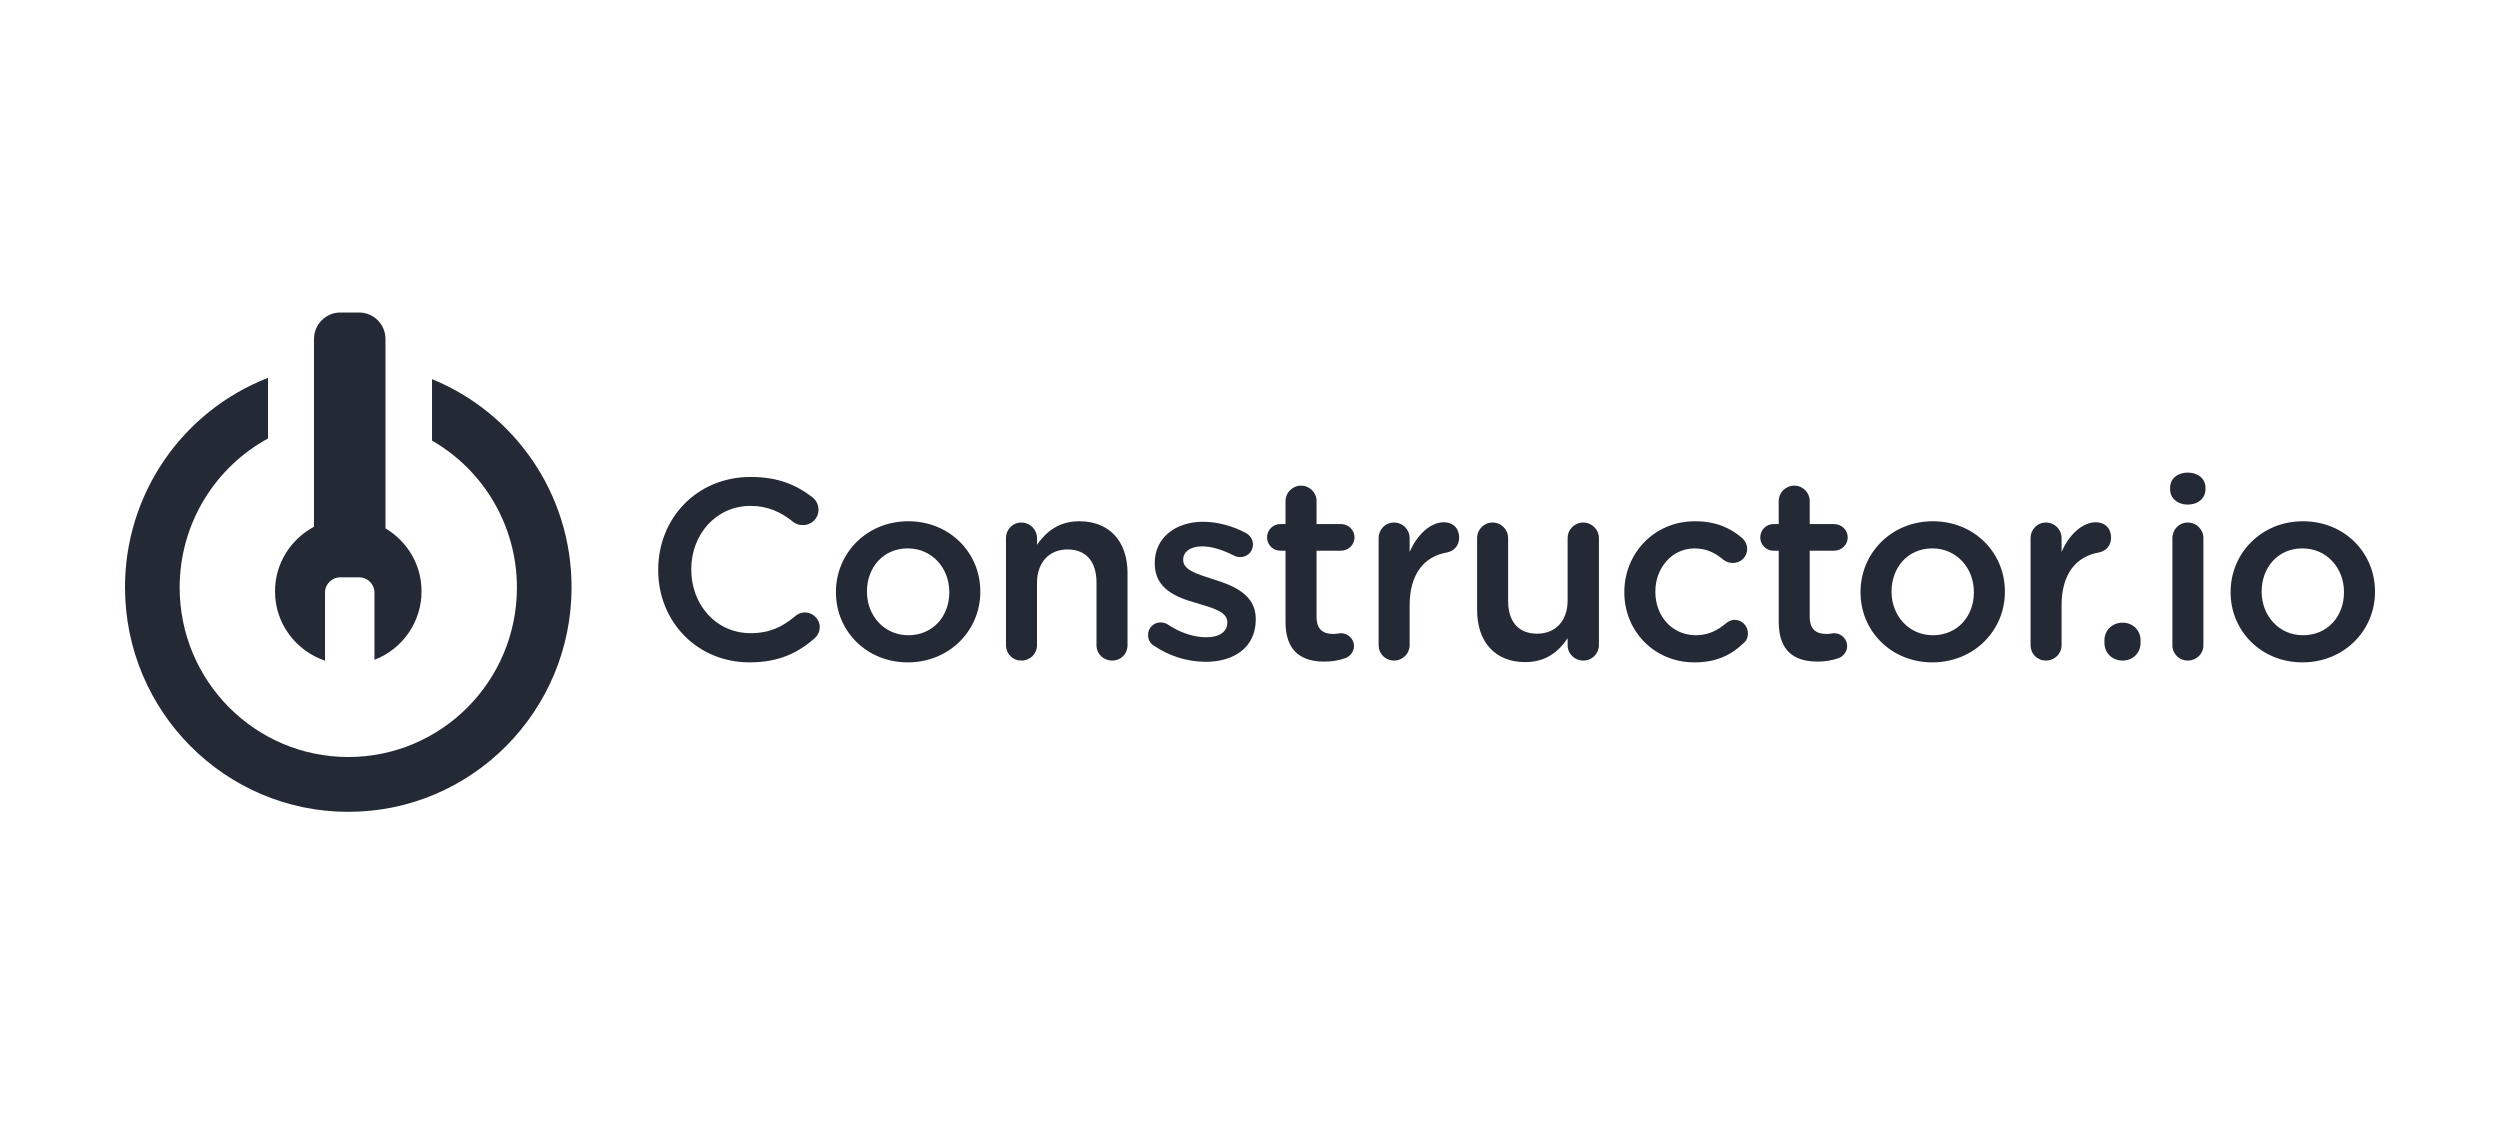
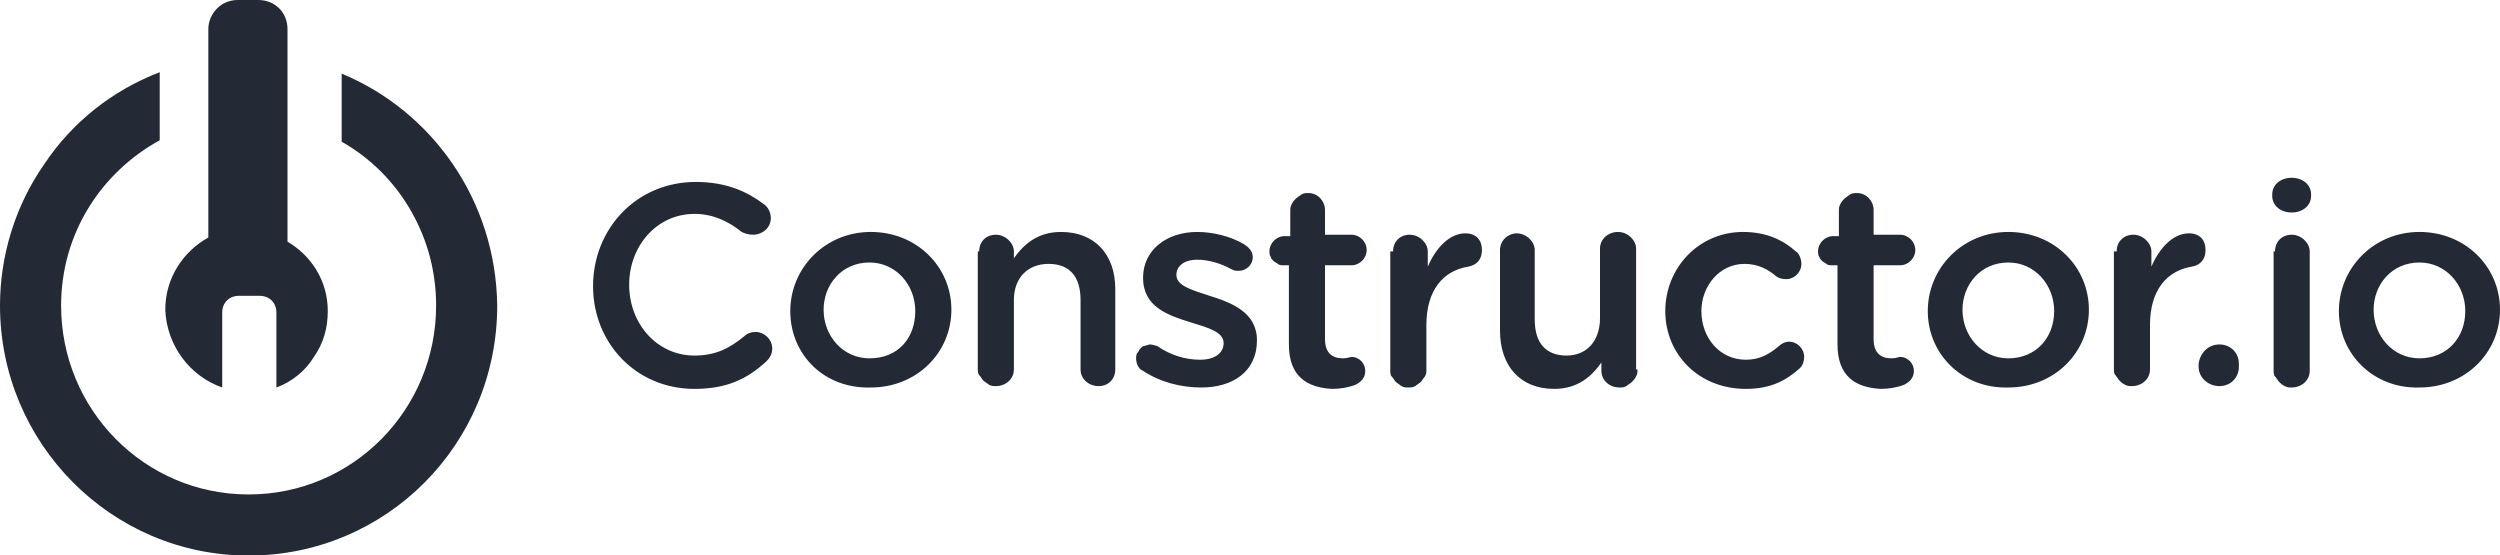
- <svg xmlns="http://www.w3.org/2000/svg" width="200" height="90" viewBox="0 0 200 90" fill="none">
-   <path d="M34.561 30.331V35.247C36.627 36.437 38.343 38.15 39.535 40.214C40.728 42.278 41.355 44.62 41.353 47.004C41.353 54.491 35.313 60.56 27.863 60.56C20.413 60.56 14.373 54.491 14.373 47.004C14.373 41.852 17.233 37.371 21.443 35.078V30.227C18.069 31.54 15.17 33.843 13.128 36.833C11.086 39.823 9.996 43.36 10 46.981C10 56.903 17.998 64.947 27.863 64.947C37.728 64.947 45.725 56.903 45.725 46.98C45.725 39.442 41.105 32.998 34.561 30.331ZM26.001 52.856V47.408C26.001 46.734 26.547 46.188 27.217 46.188H28.74C29.411 46.188 29.956 46.734 29.956 47.408V52.784C31.064 52.359 32.018 51.609 32.69 50.631C33.363 49.653 33.724 48.495 33.724 47.308C33.724 45.154 32.56 43.293 30.839 42.268V27.119C30.839 25.949 29.895 25 28.729 25H27.229C26.063 25 25.119 25.95 25.119 27.119V42.142C23.272 43.132 22 45.06 22 47.307C22 49.897 23.682 52.071 26 52.855" fill="#242A35" />
-   <path fill-rule="evenodd" clip-rule="evenodd" d="M52.656 45.613V45.573C52.656 41.495 55.712 38.156 60.062 38.156C62.278 38.156 63.734 38.812 64.986 39.774C65.253 39.979 65.479 40.327 65.479 40.778C65.479 41.474 64.924 42.008 64.227 42.008C63.878 42.008 63.632 41.884 63.467 41.761C62.482 40.963 61.416 40.471 60.042 40.471C57.312 40.471 55.302 42.725 55.302 45.532V45.573C55.302 48.379 57.292 50.653 60.042 50.653C61.56 50.653 62.586 50.161 63.632 49.281C63.817 49.117 64.083 48.994 64.39 48.994C65.026 48.994 65.58 49.526 65.58 50.161C65.58 50.551 65.396 50.858 65.17 51.063C63.817 52.251 62.278 52.989 59.959 52.989C55.774 52.989 52.656 49.731 52.656 45.613ZM75.943 47.396V47.356C75.943 45.449 74.567 43.872 72.619 43.872C70.629 43.872 69.357 45.429 69.357 47.315V47.356C69.357 49.24 70.732 50.818 72.661 50.818C74.671 50.818 75.943 49.26 75.943 47.396ZM66.874 47.396V47.356C66.874 44.26 69.337 41.7 72.661 41.7C75.983 41.7 78.425 44.22 78.425 47.315V47.356C78.425 50.429 75.963 52.99 72.619 52.99C69.316 52.99 66.874 50.47 66.874 47.396ZM80.478 43.053C80.478 42.356 81.01 41.803 81.708 41.803C82.406 41.803 82.96 42.356 82.96 43.053V43.584C83.658 42.581 84.663 41.7 86.346 41.7C88.786 41.7 90.202 43.34 90.202 45.84V51.617C90.202 52.314 89.67 52.846 88.972 52.846C88.274 52.846 87.72 52.314 87.72 51.616V46.596C87.72 44.916 86.878 43.955 85.402 43.955C83.965 43.955 82.96 44.958 82.96 46.638V51.617C82.96 52.314 82.406 52.846 81.709 52.846C81.547 52.847 81.386 52.817 81.236 52.755C81.087 52.694 80.95 52.604 80.836 52.489C80.721 52.375 80.63 52.238 80.569 52.089C80.508 51.939 80.477 51.778 80.478 51.616V43.053ZM92.316 51.657C92.05 51.514 91.844 51.207 91.844 50.797C91.843 50.665 91.868 50.533 91.918 50.411C91.968 50.288 92.042 50.177 92.135 50.083C92.229 49.989 92.341 49.916 92.463 49.866C92.586 49.816 92.718 49.791 92.85 49.793C93.055 49.793 93.24 49.855 93.384 49.936C94.429 50.633 95.516 50.981 96.502 50.981C97.568 50.981 98.184 50.531 98.184 49.814V49.773C98.184 48.933 97.036 48.645 95.764 48.257C94.163 47.806 92.378 47.15 92.378 45.081V45.04C92.378 42.99 94.081 41.742 96.235 41.742C97.384 41.742 98.595 42.068 99.641 42.622C99.99 42.806 100.236 43.134 100.236 43.565C100.236 44.139 99.785 44.569 99.21 44.569C99.038 44.572 98.868 44.529 98.717 44.446C97.835 43.996 96.932 43.708 96.173 43.708C95.209 43.708 94.655 44.158 94.655 44.773V44.814C94.655 45.612 95.825 45.942 97.097 46.352C98.676 46.842 100.462 47.56 100.462 49.506V49.547C100.462 51.822 98.696 52.947 96.44 52.947C94.968 52.936 93.532 52.487 92.316 51.657ZM102.842 49.752V44.057H102.432C102.292 44.058 102.153 44.031 102.023 43.978C101.893 43.925 101.775 43.846 101.676 43.747C101.577 43.648 101.499 43.53 101.445 43.4C101.392 43.27 101.365 43.131 101.366 42.991C101.366 42.396 101.837 41.926 102.431 41.926H102.841V40.081C102.842 39.918 102.876 39.757 102.94 39.607C103.003 39.457 103.096 39.321 103.212 39.207C103.329 39.093 103.466 39.003 103.617 38.942C103.768 38.881 103.93 38.85 104.093 38.852C104.77 38.852 105.325 39.406 105.325 40.081V41.926H107.273C107.869 41.926 108.362 42.396 108.362 42.991C108.362 43.585 107.869 44.057 107.273 44.057H105.325V49.363C105.325 50.326 105.817 50.716 106.659 50.716C106.946 50.716 107.192 50.653 107.273 50.653C107.828 50.653 108.32 51.104 108.32 51.678C108.32 52.129 108.013 52.497 107.663 52.641C107.117 52.835 106.541 52.932 105.961 52.928C104.134 52.928 102.841 52.129 102.841 49.752H102.842ZM110.29 43.053C110.29 42.356 110.823 41.803 111.52 41.803C112.217 41.803 112.772 42.356 112.772 43.053V44.158C113.347 42.807 114.415 41.782 115.502 41.782C116.281 41.782 116.732 42.294 116.732 43.012C116.732 43.666 116.302 44.097 115.748 44.199C113.983 44.507 112.772 45.859 112.772 48.42V51.617C112.771 51.78 112.737 51.941 112.673 52.091C112.61 52.241 112.517 52.377 112.401 52.491C112.284 52.605 112.147 52.695 111.996 52.756C111.845 52.817 111.683 52.848 111.52 52.846C111.358 52.847 111.198 52.816 111.048 52.755C110.898 52.694 110.762 52.603 110.647 52.489C110.533 52.374 110.442 52.238 110.381 52.088C110.32 51.938 110.289 51.778 110.29 51.616V43.053ZM127.914 51.617C127.913 51.78 127.879 51.941 127.816 52.091C127.752 52.241 127.659 52.377 127.543 52.492C127.427 52.606 127.289 52.696 127.138 52.757C126.987 52.818 126.825 52.849 126.662 52.847C125.986 52.847 125.411 52.313 125.411 51.617V51.063C124.714 52.088 123.708 52.969 122.026 52.969C119.585 52.969 118.169 51.329 118.169 48.81V43.052C118.169 42.356 118.723 41.802 119.399 41.802C120.097 41.802 120.65 42.356 120.65 43.052V48.072C120.65 49.752 121.492 50.694 122.97 50.694C124.405 50.694 125.41 49.711 125.41 48.03V43.052C125.41 42.356 125.965 41.802 126.662 41.802C127.339 41.802 127.914 42.356 127.914 43.052V51.616V51.617ZM129.946 47.396V47.356C129.946 44.281 132.326 41.7 135.589 41.7C137.291 41.7 138.46 42.253 139.384 43.052C139.547 43.196 139.773 43.503 139.773 43.913C139.773 44.549 139.262 45.039 138.625 45.039C138.317 45.039 138.051 44.916 137.887 44.793C137.251 44.26 136.553 43.873 135.568 43.873C133.762 43.873 132.428 45.429 132.428 47.315V47.356C132.428 49.281 133.762 50.818 135.671 50.818C136.655 50.818 137.415 50.428 138.091 49.855C138.235 49.732 138.481 49.588 138.769 49.588C139.364 49.588 139.835 50.08 139.835 50.675C139.835 51.001 139.712 51.268 139.486 51.452C138.521 52.375 137.353 52.99 135.548 52.99C132.326 52.99 129.946 50.47 129.946 47.396ZM142.298 49.752V44.057H141.888C141.748 44.058 141.608 44.032 141.478 43.978C141.348 43.925 141.23 43.847 141.131 43.748C141.031 43.648 140.953 43.53 140.899 43.401C140.846 43.271 140.819 43.131 140.82 42.991C140.82 42.396 141.292 41.926 141.887 41.926H142.297V40.081C142.298 39.918 142.332 39.757 142.396 39.607C142.459 39.457 142.552 39.321 142.668 39.207C142.785 39.093 142.922 39.003 143.073 38.942C143.224 38.881 143.386 38.85 143.549 38.852C144.226 38.852 144.779 39.406 144.779 40.081V41.926H146.728C147.323 41.926 147.818 42.396 147.818 42.991C147.818 43.585 147.323 44.057 146.728 44.057H144.779V49.363C144.779 50.326 145.272 50.716 146.114 50.716C146.4 50.716 146.648 50.653 146.728 50.653C147.282 50.653 147.774 51.104 147.774 51.678C147.774 52.129 147.468 52.497 147.119 52.641C146.572 52.835 145.996 52.932 145.416 52.928C143.59 52.928 142.298 52.129 142.298 49.752ZM157.91 47.396V47.356C157.91 45.449 156.535 43.872 154.587 43.872C152.597 43.872 151.325 45.429 151.325 47.315V47.356C151.325 49.24 152.699 50.818 154.629 50.818C156.637 50.818 157.911 49.26 157.911 47.396H157.91ZM148.842 47.396V47.356C148.842 44.26 151.305 41.7 154.629 41.7C157.951 41.7 160.392 44.22 160.392 47.315V47.356C160.392 50.429 157.931 52.99 154.587 52.99C151.284 52.99 148.842 50.47 148.842 47.396ZM162.445 43.053C162.445 42.356 162.979 41.803 163.675 41.803C164.373 41.803 164.927 42.356 164.927 43.053V44.158C165.502 42.807 166.57 41.782 167.657 41.782C168.437 41.782 168.887 42.294 168.887 43.012C168.887 43.666 168.457 44.097 167.903 44.199C166.138 44.507 164.927 45.859 164.927 48.42V51.617C164.927 52.292 164.373 52.846 163.676 52.846C163.514 52.847 163.353 52.817 163.203 52.755C163.053 52.694 162.917 52.604 162.803 52.489C162.688 52.375 162.597 52.238 162.536 52.089C162.475 51.939 162.444 51.778 162.445 51.616V43.053ZM169.811 49.813C170.631 49.813 171.246 50.428 171.246 51.227V51.432C171.246 52.232 170.632 52.846 169.811 52.846C168.97 52.846 168.354 52.231 168.354 51.432V51.227C168.354 50.428 168.97 49.813 169.811 49.813ZM173.792 43.053C173.792 42.356 174.325 41.803 175.022 41.803C175.72 41.803 176.273 42.356 176.273 43.053V51.617C176.273 52.314 175.72 52.846 175.022 52.846C174.86 52.847 174.7 52.816 174.55 52.755C174.4 52.694 174.264 52.603 174.149 52.489C174.035 52.374 173.944 52.238 173.883 52.088C173.822 51.938 173.791 51.778 173.792 51.616V43.053ZM173.607 39.017C173.607 38.279 174.223 37.807 175.022 37.807C175.822 37.807 176.439 38.279 176.439 39.017V39.138C176.439 39.876 175.822 40.368 175.022 40.368C174.222 40.368 173.607 39.876 173.607 39.138V39.017ZM187.518 47.396V47.356C187.518 45.449 186.143 43.872 184.193 43.872C182.203 43.872 180.933 45.429 180.933 47.315V47.356C180.933 49.24 182.306 50.818 184.235 50.818C186.245 50.818 187.518 49.26 187.518 47.396ZM178.448 47.396V47.356C178.448 44.26 180.911 41.7 184.235 41.7C187.559 41.7 190 44.22 190 47.315V47.356C190 50.429 187.538 52.99 184.193 52.99C180.892 52.99 178.448 50.47 178.448 47.396Z" fill="#242A35" />
+ <svg xmlns="http://www.w3.org/2000/svg" xml:space="preserve" viewBox="0 0 180 39.9">
+   <g fill="#242a35">
+     <path d="M24.6 5.3v4.9c2.1 1.2 3.8 2.9 5 5 1.2 2.1 1.8 4.4 1.8 6.8 0 7.5-6 13.6-13.5 13.6S4.4 29.5 4.4 22c0-5.2 2.9-9.6 7.1-11.9V5.2c-3.4 1.3-6.3 3.6-8.3 6.6C1.1 14.8 0 18.4 0 22c0 9.9 8 18 17.9 18s17.9-8 17.9-18c-.1-7.6-4.7-14-11.2-16.7zM16 27.9v-5.4c0-.7.5-1.2 1.2-1.2h1.5c.7 0 1.2.5 1.2 1.2v5.4c1.1-.4 2.1-1.2 2.7-2.2.7-1 1-2.1 1-3.3 0-2.2-1.2-4-2.9-5V2.1c0-1.2-.9-2.1-2.1-2.1h-1.5C15.9 0 15 1 15 2.1v15c-1.8 1-3.1 2.9-3.1 5.2.1 2.6 1.8 4.8 4.1 5.6" />
+     <path fill-rule="evenodd" d="M42.7 20.6c0-4.1 3.1-7.5 7.4-7.5 2.2 0 3.7.7 4.9 1.6.3.2.5.6.5 1 0 .7-.6 1.2-1.3 1.2-.3 0-.6-.1-.8-.2-1-.8-2.1-1.3-3.4-1.3-2.7 0-4.7 2.3-4.7 5.1s2 5.1 4.7 5.1c1.5 0 2.5-.5 3.6-1.4.2-.2.5-.3.8-.3.6 0 1.2.5 1.2 1.2 0 .4-.2.7-.4.9-1.4 1.3-2.9 2-5.2 2-4.2 0-7.3-3.3-7.3-7.4zm23.2 1.8c0-1.9-1.4-3.5-3.3-3.5-2 0-3.3 1.6-3.3 3.4 0 1.9 1.4 3.5 3.3 3.5 2.1 0 3.3-1.5 3.3-3.4zm-9 0c0-3.1 2.5-5.7 5.8-5.7s5.8 2.5 5.8 5.6c0 3.1-2.5 5.6-5.8 5.6-3.4.1-5.8-2.4-5.8-5.5zm13.6-4.3c0-.7.5-1.2 1.2-1.2s1.3.6 1.3 1.2v.5c.7-1 1.7-1.9 3.4-1.9 2.4 0 3.9 1.6 3.9 4.1v5.8c0 .7-.5 1.2-1.2 1.2s-1.3-.5-1.3-1.2v-5c0-1.7-.8-2.6-2.3-2.6-1.5 0-2.5 1-2.5 2.6v5c0 .7-.6 1.2-1.3 1.2-.2 0-.3 0-.5-.1-.1-.1-.3-.2-.4-.3-.1-.1-.2-.3-.3-.4-.1-.1-.1-.3-.1-.5v-8.4zm11.8 8.6c-.3-.1-.5-.5-.5-.9 0-.1 0-.3.1-.4.1-.1.1-.2.2-.3.1-.1.2-.2.3-.2.1 0 .3-.1.4-.1.2 0 .4.1.5.1 1 .7 2.1 1 3.1 1 1.1 0 1.7-.5 1.7-1.2 0-.8-1.1-1.1-2.4-1.5-1.6-.5-3.4-1.1-3.4-3.2 0-2 1.7-3.3 3.9-3.3 1.1 0 2.4.3 3.4.9.3.2.6.5.6.9 0 .6-.5 1-1 1-.2 0-.3 0-.5-.1-.9-.5-1.8-.7-2.5-.7-1 0-1.5.5-1.5 1.1 0 .8 1.2 1.1 2.4 1.5 1.6.5 3.4 1.2 3.4 3.2 0 2.3-1.8 3.4-4 3.4-1.5 0-3-.4-4.2-1.2zm10.5-1.9v-5.7h-.4c-.1 0-.3 0-.4-.1-.1-.1-.2-.1-.3-.2-.1-.1-.2-.2-.2-.3-.1-.1-.1-.3-.1-.4 0-.6.5-1.1 1.1-1.1h.4v-1.8c0-.2 0-.3.1-.5s.2-.3.3-.4c.1-.1.3-.2.4-.3.2-.1.3-.1.5-.1.7 0 1.2.6 1.2 1.2v1.8h1.9c.6 0 1.1.5 1.1 1.1 0 .6-.5 1.1-1.1 1.1h-1.9v5.3c0 1 .5 1.4 1.3 1.4.3 0 .5-.1.6-.1.6 0 1 .5 1 1s-.3.8-.7 1c-.5.2-1.1.3-1.7.3-1.8-.1-3.1-.9-3.1-3.2zm7.5-6.7c0-.7.5-1.2 1.2-1.2s1.3.6 1.3 1.2v1.1c.6-1.4 1.6-2.4 2.7-2.4.8 0 1.2.5 1.2 1.2s-.4 1.1-1 1.2c-1.8.3-3 1.7-3 4.2v3.2c0 .2 0 .3-.1.5-.1.1-.2.3-.3.4-.1.1-.3.2-.4.3-.2.1-.3.1-.5.1s-.3 0-.5-.1c-.1-.1-.3-.2-.4-.3-.1-.1-.2-.3-.3-.4-.1-.1-.1-.3-.1-.5v-8.5zm17.6 8.5c0 .2 0 .3-.1.5s-.2.3-.3.4c-.1.1-.3.2-.4.3-.2.1-.3.1-.5.1-.7 0-1.3-.5-1.3-1.2v-.6c-.7 1-1.7 1.9-3.4 1.9-2.4 0-3.9-1.6-3.9-4.2V18c0-.7.6-1.2 1.2-1.2.7 0 1.3.6 1.3 1.2v5c0 1.7.8 2.6 2.3 2.6 1.4 0 2.4-1 2.4-2.7v-5c0-.7.6-1.2 1.3-1.2.7 0 1.3.6 1.3 1.2v8.7h.1zm2-4.2c0-3.1 2.4-5.7 5.6-5.7 1.7 0 2.9.6 3.8 1.4.2.1.4.5.4.9 0 .6-.5 1.1-1.1 1.1-.3 0-.6-.1-.7-.2-.6-.5-1.3-.9-2.3-.9-1.8 0-3.1 1.6-3.1 3.4 0 1.9 1.3 3.5 3.2 3.5 1 0 1.7-.4 2.4-1 .1-.1.4-.3.7-.3.6 0 1.1.5 1.1 1.1 0 .3-.1.6-.3.8-1 .9-2.1 1.5-3.9 1.5-3.4 0-5.8-2.5-5.8-5.6zm12.4 2.4v-5.7h-.4c-.1 0-.3 0-.4-.1-.1-.1-.2-.1-.3-.2-.1-.1-.2-.2-.2-.3-.1-.1-.1-.3-.1-.4 0-.6.5-1.1 1.1-1.1h.4v-1.8c0-.2 0-.3.1-.5s.2-.3.3-.4c.1-.1.3-.2.4-.3.2-.1.3-.1.5-.1.7 0 1.2.6 1.2 1.2v1.8h1.9c.6 0 1.1.5 1.1 1.1 0 .6-.5 1.1-1.1 1.1h-1.9v5.3c0 1 .5 1.4 1.3 1.4.3 0 .5-.1.6-.1.6 0 1 .5 1 1s-.3.8-.7 1c-.5.2-1.1.3-1.7.3-1.8-.1-3.1-.9-3.1-3.2zm15.6-2.4c0-1.9-1.4-3.5-3.3-3.5-2 0-3.3 1.6-3.3 3.4 0 1.9 1.4 3.5 3.3 3.5 2 0 3.3-1.5 3.3-3.4zm-9.1 0c0-3.1 2.5-5.7 5.8-5.7s5.8 2.5 5.8 5.6c0 3.1-2.5 5.6-5.8 5.6-3.3.1-5.8-2.4-5.8-5.5zm13.6-4.3c0-.7.5-1.2 1.2-1.2s1.3.6 1.3 1.2v1.1c.6-1.4 1.6-2.4 2.7-2.4.8 0 1.2.5 1.2 1.2s-.4 1.1-1 1.2c-1.8.3-3 1.7-3 4.2v3.2c0 .7-.6 1.2-1.3 1.2-.2 0-.3 0-.5-.1s-.3-.2-.4-.3c-.1-.1-.2-.3-.3-.4-.1-.1-.1-.3-.1-.5v-8.4zm7.4 6.7c.8 0 1.4.6 1.4 1.4v.2c0 .8-.6 1.4-1.4 1.4-.8 0-1.5-.6-1.5-1.4v-.2c.1-.8.7-1.4 1.5-1.4zm4-6.7c0-.7.5-1.2 1.2-1.2s1.3.6 1.3 1.2v8.6c0 .7-.6 1.2-1.3 1.2-.2 0-.3 0-.5-.1s-.3-.2-.4-.3c-.1-.1-.2-.3-.3-.4-.1-.1-.1-.3-.1-.5v-8.5zm-.2-4.1c0-.7.6-1.2 1.4-1.2.8 0 1.4.5 1.4 1.2v.1c0 .7-.6 1.2-1.4 1.2s-1.4-.5-1.4-1.2V14zm13.9 8.4c0-1.9-1.4-3.5-3.3-3.5-2 0-3.3 1.6-3.3 3.4 0 1.9 1.4 3.5 3.3 3.5 2 0 3.3-1.5 3.3-3.4zm-9.1 0c0-3.1 2.5-5.7 5.8-5.7s5.8 2.5 5.8 5.6c0 3.1-2.5 5.6-5.8 5.6-3.3.1-5.8-2.4-5.8-5.5z" clip-rule="evenodd" />
+   </g>
</svg>
